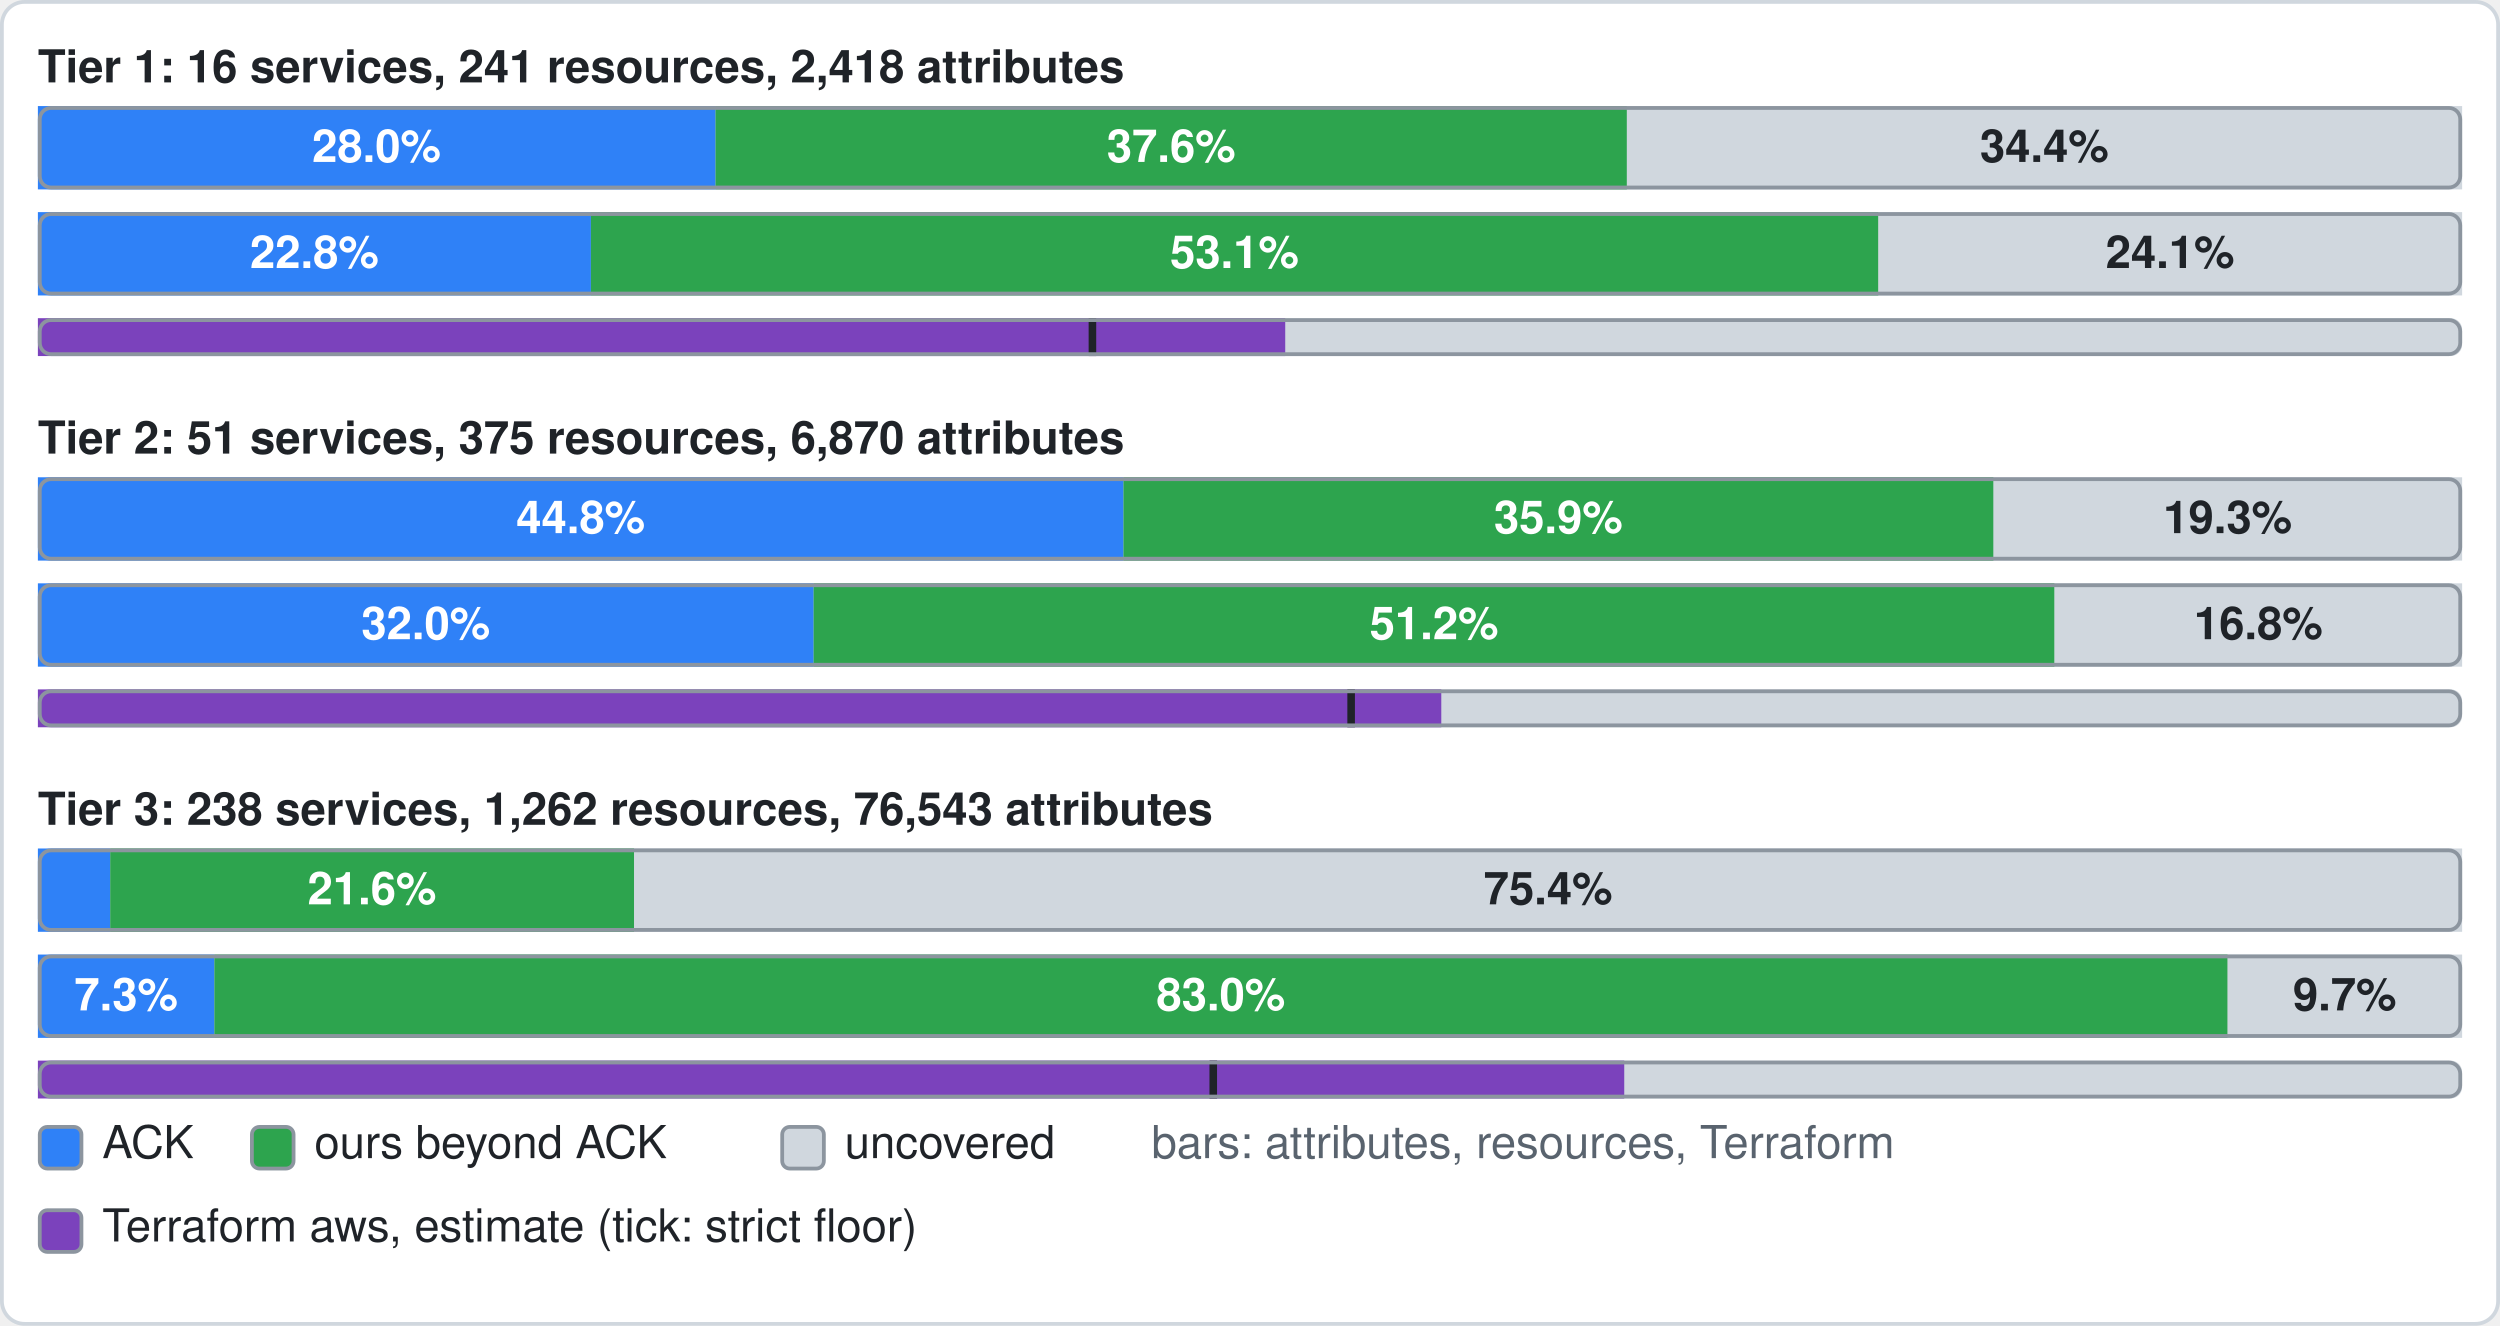
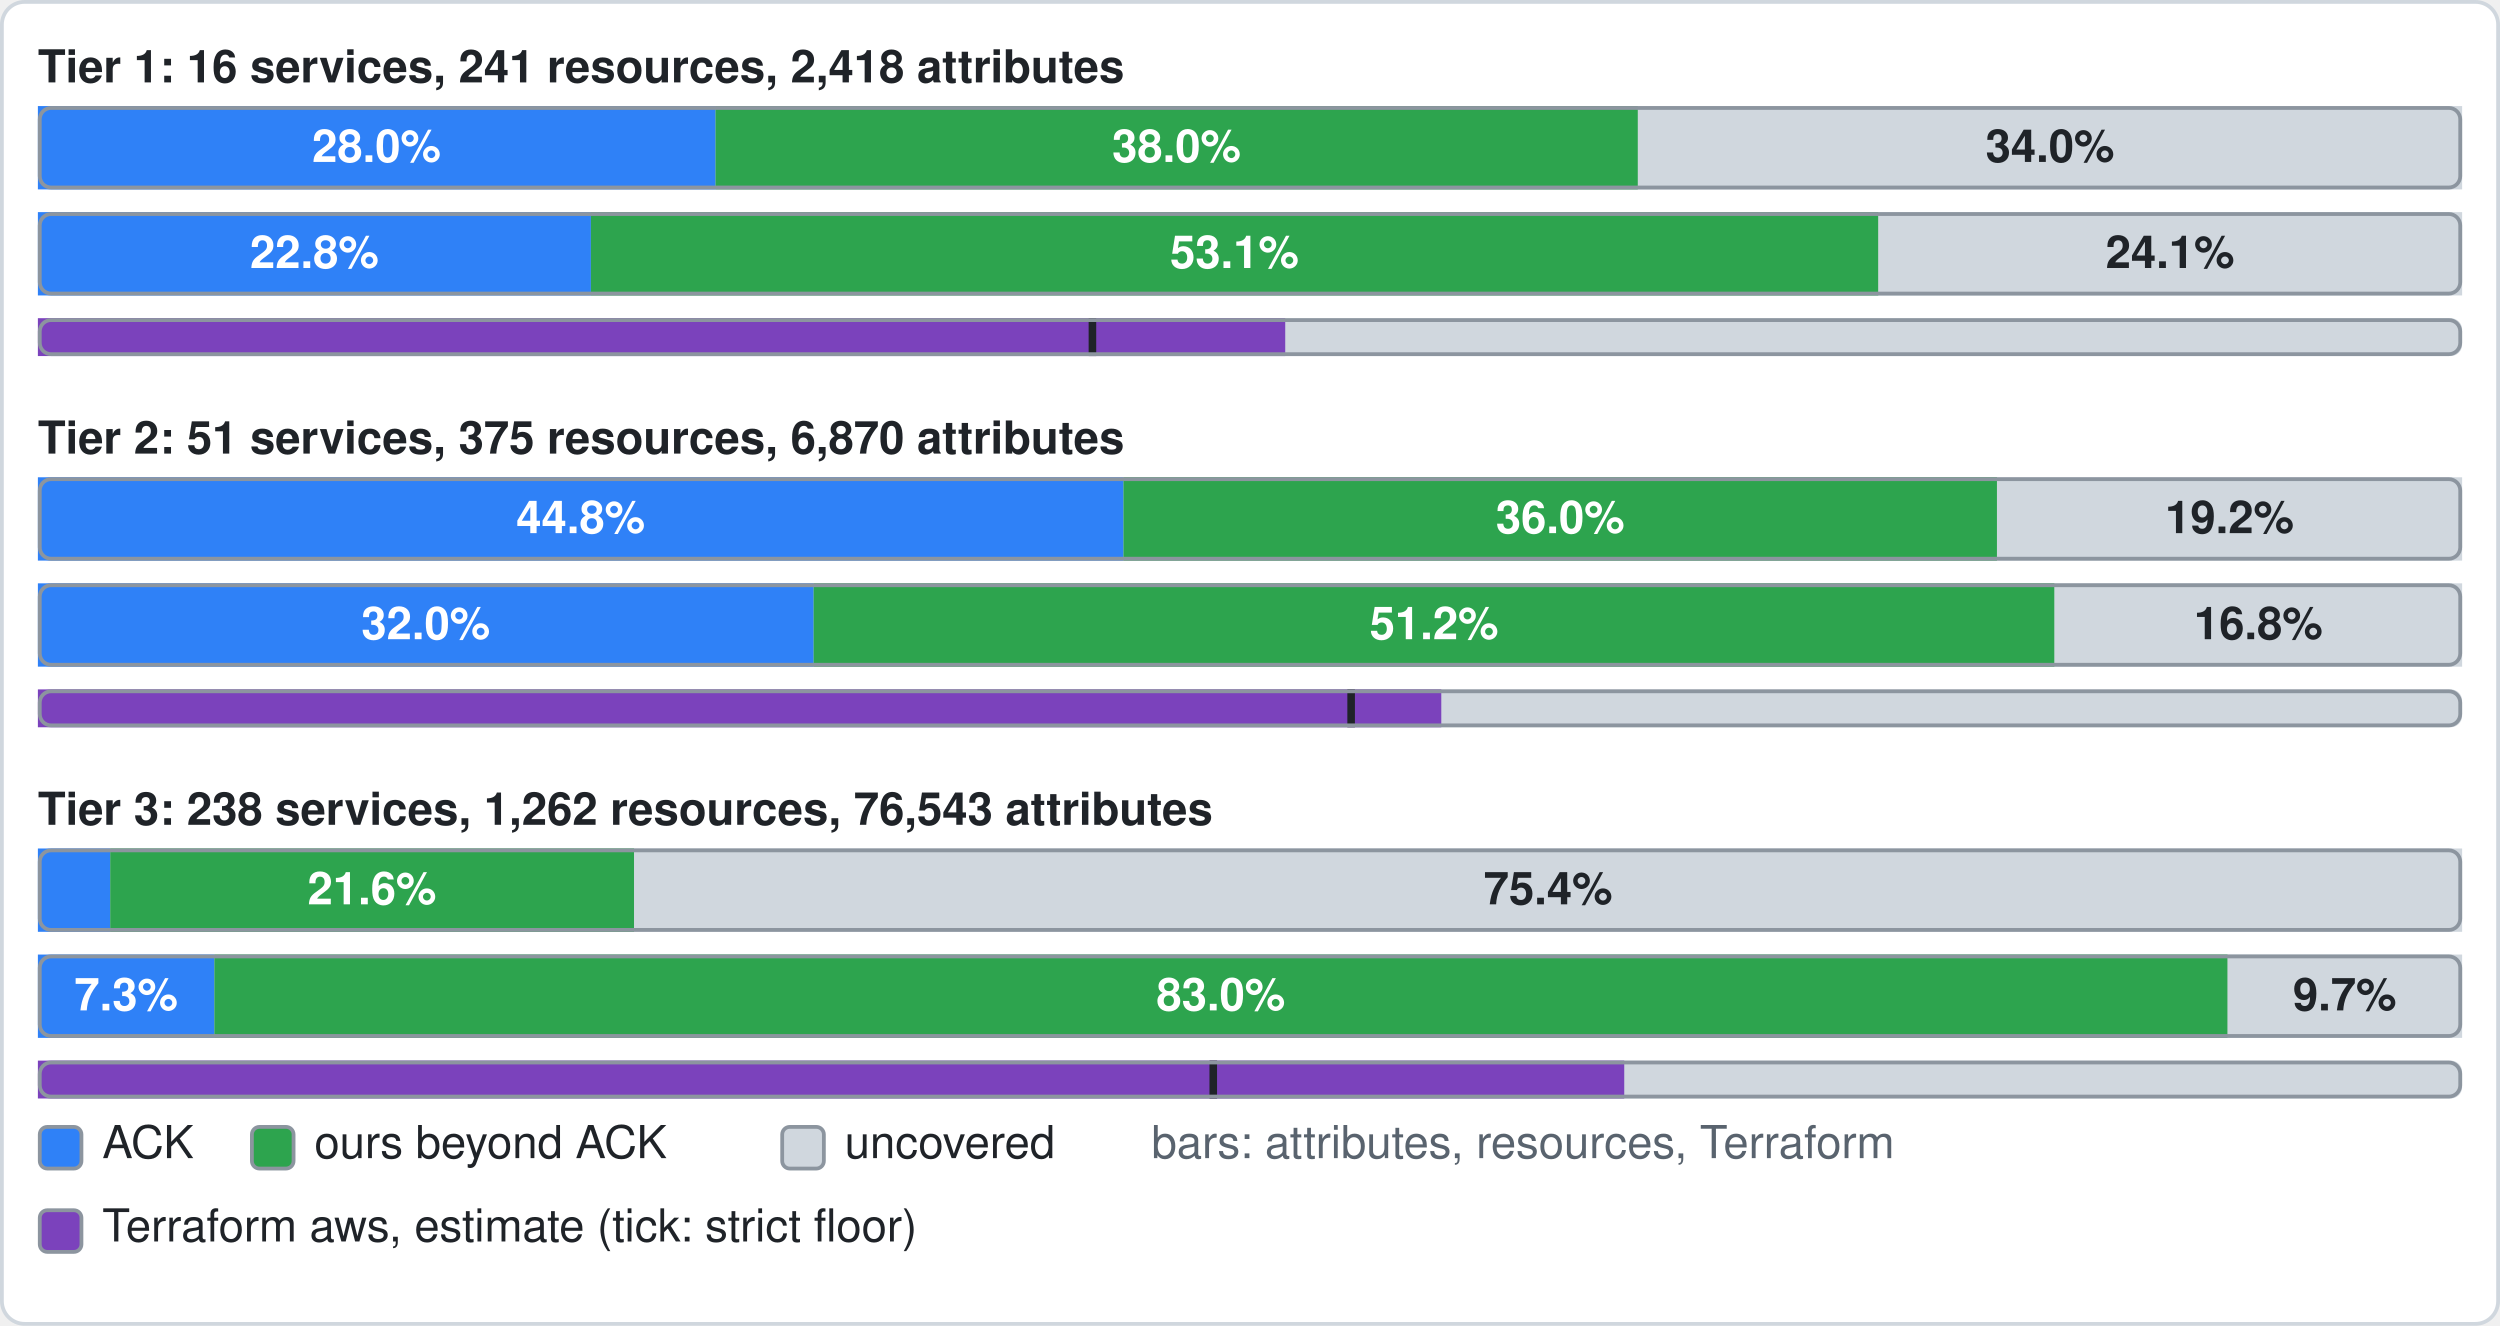
- <svg xmlns="http://www.w3.org/2000/svg" width="660" height="350" viewBox="0 0 660 350" role="img" aria-label="Tier 1: attributes official 28.0%, ours beyond 37.6%, uncovered 34.4%; resources official 22.8%, ours beyond 53.1%, uncovered 24.1%; Terraform aws provider (estimate): 51.5% of 2400 attributes, at least 43.5%. Tier 2: attributes official 44.8%, ours beyond 35.9%, uncovered 19.3%; resources official 32.0%, ours beyond 51.2%, uncovered 16.8%; Terraform aws provider (estimate): 57.9% of 6848 attributes, at least 54.2%. Tier 3: attributes official 3.0%, ours beyond 21.6%, uncovered 75.4%; resources official 7.3%, ours beyond 83.0%, uncovered 9.7%; Terraform aws provider (estimate): 65.4% of 76525 attributes, at least 48.5%">
+ <svg xmlns="http://www.w3.org/2000/svg" width="660" height="350" viewBox="0 0 660 350" role="img" aria-label="Tier 1: attributes official 28.0%, ours beyond 38.0%, uncovered 34.0%; resources official 22.8%, ours beyond 53.1%, uncovered 24.1%; Terraform aws provider (estimate): 51.5% of 2400 attributes, at least 43.5%. Tier 2: attributes official 44.8%, ours beyond 36.0%, uncovered 19.2%; resources official 32.0%, ours beyond 51.2%, uncovered 16.8%; Terraform aws provider (estimate): 57.9% of 6848 attributes, at least 54.2%. Tier 3: attributes official 3.0%, ours beyond 21.6%, uncovered 75.4%; resources official 7.3%, ours beyond 83.0%, uncovered 9.7%; Terraform aws provider (estimate): 65.4% of 76525 attributes, at least 48.5%">
  <rect x="0.5" y="0.5" width="659" height="349" rx="6" fill="#ffffff" stroke="#d0d7de" />
  <text x="10" y="19" font-family="-apple-system,BlinkMacSystemFont,'Segoe UI',Helvetica,Arial,sans-serif" font-size="12" font-weight="600" fill="#1f2328" dominant-baseline="central">Tier 1: 16 services, 241 resources, 2,418 attributes</text>
  <rect x="10" y="28" width="640" height="22" rx="3" fill="#d0d7de" />
  <rect x="10" y="28" width="178.9" height="22" fill="#2f81f7" />
  <text x="99.4" y="40" font-family="-apple-system,BlinkMacSystemFont,'Segoe UI',Helvetica,Arial,sans-serif" font-size="12" font-weight="600" fill="#ffffff" text-anchor="middle" dominant-baseline="central">28.0%</text>
-   <rect x="188.9" y="28" width="240.6" height="22" fill="#2da44e" />
-   <text x="309.2" y="40" font-family="-apple-system,BlinkMacSystemFont,'Segoe UI',Helvetica,Arial,sans-serif" font-size="12" font-weight="600" fill="#ffffff" text-anchor="middle" dominant-baseline="central">37.6%</text>
-   <rect x="429.5" y="28" width="220.5" height="22" fill="#d0d7de" />
-   <text x="539.7" y="40" font-family="-apple-system,BlinkMacSystemFont,'Segoe UI',Helvetica,Arial,sans-serif" font-size="12" font-weight="600" fill="#1f2328" text-anchor="middle" dominant-baseline="central">34.4%</text>
+   <rect x="188.9" y="28" width="243.5" height="22" fill="#2da44e" />
+   <text x="310.6" y="40" font-family="-apple-system,BlinkMacSystemFont,'Segoe UI',Helvetica,Arial,sans-serif" font-size="12" font-weight="600" fill="#ffffff" text-anchor="middle" dominant-baseline="central">38.0%</text>
+   <rect x="432.4" y="28" width="217.6" height="22" fill="#d0d7de" />
+   <text x="541.2" y="40" font-family="-apple-system,BlinkMacSystemFont,'Segoe UI',Helvetica,Arial,sans-serif" font-size="12" font-weight="600" fill="#1f2328" text-anchor="middle" dominant-baseline="central">34.0%</text>
  <rect x="10.5" y="28.5" width="639" height="21" rx="3" fill="none" stroke="#8c959f" />
  <rect x="10" y="56" width="640" height="22" rx="3" fill="#d0d7de" />
  <rect x="10" y="56" width="146" height="22" fill="#2f81f7" />
  <text x="83" y="68" font-family="-apple-system,BlinkMacSystemFont,'Segoe UI',Helvetica,Arial,sans-serif" font-size="12" font-weight="600" fill="#ffffff" text-anchor="middle" dominant-baseline="central">22.8%</text>
  <rect x="156" y="56" width="339.9" height="22" fill="#2da44e" />
  <text x="325.9" y="68" font-family="-apple-system,BlinkMacSystemFont,'Segoe UI',Helvetica,Arial,sans-serif" font-size="12" font-weight="600" fill="#ffffff" text-anchor="middle" dominant-baseline="central">53.1%</text>
  <rect x="495.9" y="56" width="154.1" height="22" fill="#d0d7de" />
  <text x="572.9" y="68" font-family="-apple-system,BlinkMacSystemFont,'Segoe UI',Helvetica,Arial,sans-serif" font-size="12" font-weight="600" fill="#1f2328" text-anchor="middle" dominant-baseline="central">24.1%</text>
  <rect x="10.5" y="56.5" width="639" height="21" rx="3" fill="none" stroke="#8c959f" />
  <rect x="10" y="84" width="640" height="10" rx="3" fill="#d0d7de" />
  <rect x="10" y="84" width="329.3" height="10" fill="#7b42bc" />
  <rect x="287.4" y="84" width="2" height="10" fill="#1f2328" />
  <rect x="10.5" y="84.5" width="639" height="9" rx="3" fill="none" stroke="#8c959f" />
  <text x="10" y="117" font-family="-apple-system,BlinkMacSystemFont,'Segoe UI',Helvetica,Arial,sans-serif" font-size="12" font-weight="600" fill="#1f2328" dominant-baseline="central">Tier 2: 51 services, 375 resources, 6,870 attributes</text>
  <rect x="10" y="126" width="640" height="22" rx="3" fill="#d0d7de" />
  <rect x="10" y="126" width="286.6" height="22" fill="#2f81f7" />
  <text x="153.3" y="138" font-family="-apple-system,BlinkMacSystemFont,'Segoe UI',Helvetica,Arial,sans-serif" font-size="12" font-weight="600" fill="#ffffff" text-anchor="middle" dominant-baseline="central">44.8%</text>
-   <rect x="296.6" y="126" width="229.7" height="22" fill="#2da44e" />
-   <text x="411.4" y="138" font-family="-apple-system,BlinkMacSystemFont,'Segoe UI',Helvetica,Arial,sans-serif" font-size="12" font-weight="600" fill="#ffffff" text-anchor="middle" dominant-baseline="central">35.9%</text>
-   <rect x="526.3" y="126" width="123.7" height="22" fill="#d0d7de" />
-   <text x="588.1" y="138" font-family="-apple-system,BlinkMacSystemFont,'Segoe UI',Helvetica,Arial,sans-serif" font-size="12" font-weight="600" fill="#1f2328" text-anchor="middle" dominant-baseline="central">19.3%</text>
+   <rect x="296.6" y="126" width="230.6" height="22" fill="#2da44e" />
+   <text x="411.9" y="138" font-family="-apple-system,BlinkMacSystemFont,'Segoe UI',Helvetica,Arial,sans-serif" font-size="12" font-weight="600" fill="#ffffff" text-anchor="middle" dominant-baseline="central">36.0%</text>
+   <rect x="527.2" y="126" width="122.8" height="22" fill="#d0d7de" />
+   <text x="588.6" y="138" font-family="-apple-system,BlinkMacSystemFont,'Segoe UI',Helvetica,Arial,sans-serif" font-size="12" font-weight="600" fill="#1f2328" text-anchor="middle" dominant-baseline="central">19.2%</text>
  <rect x="10.5" y="126.5" width="639" height="21" rx="3" fill="none" stroke="#8c959f" />
  <rect x="10" y="154" width="640" height="22" rx="3" fill="#d0d7de" />
  <rect x="10" y="154" width="204.8" height="22" fill="#2f81f7" />
  <text x="112.4" y="166" font-family="-apple-system,BlinkMacSystemFont,'Segoe UI',Helvetica,Arial,sans-serif" font-size="12" font-weight="600" fill="#ffffff" text-anchor="middle" dominant-baseline="central">32.0%</text>
  <rect x="214.8" y="154" width="327.6" height="22" fill="#2da44e" />
  <text x="378.6" y="166" font-family="-apple-system,BlinkMacSystemFont,'Segoe UI',Helvetica,Arial,sans-serif" font-size="12" font-weight="600" fill="#ffffff" text-anchor="middle" dominant-baseline="central">51.2%</text>
  <rect x="542.4" y="154" width="107.6" height="22" fill="#d0d7de" />
  <text x="596.2" y="166" font-family="-apple-system,BlinkMacSystemFont,'Segoe UI',Helvetica,Arial,sans-serif" font-size="12" font-weight="600" fill="#1f2328" text-anchor="middle" dominant-baseline="central">16.8%</text>
  <rect x="10.5" y="154.5" width="639" height="21" rx="3" fill="none" stroke="#8c959f" />
  <rect x="10" y="182" width="640" height="10" rx="3" fill="#d0d7de" />
  <rect x="10" y="182" width="370.5" height="10" fill="#7b42bc" />
  <rect x="355.7" y="182" width="2" height="10" fill="#1f2328" />
  <rect x="10.5" y="182.5" width="639" height="9" rx="3" fill="none" stroke="#8c959f" />
  <text x="10" y="215" font-family="-apple-system,BlinkMacSystemFont,'Segoe UI',Helvetica,Arial,sans-serif" font-size="12" font-weight="600" fill="#1f2328" dominant-baseline="central">Tier 3: 238 services, 1,262 resources, 76,543 attributes</text>
  <rect x="10" y="224" width="640" height="22" rx="3" fill="#d0d7de" />
  <rect x="10" y="224" width="19.1" height="22" fill="#2f81f7" />
  <rect x="29.1" y="224" width="138.3" height="22" fill="#2da44e" />
  <text x="98.2" y="236" font-family="-apple-system,BlinkMacSystemFont,'Segoe UI',Helvetica,Arial,sans-serif" font-size="12" font-weight="600" fill="#ffffff" text-anchor="middle" dominant-baseline="central">21.6%</text>
  <rect x="167.4" y="224" width="482.6" height="22" fill="#d0d7de" />
  <text x="408.7" y="236" font-family="-apple-system,BlinkMacSystemFont,'Segoe UI',Helvetica,Arial,sans-serif" font-size="12" font-weight="600" fill="#1f2328" text-anchor="middle" dominant-baseline="central">75.4%</text>
  <rect x="10.5" y="224.5" width="639" height="21" rx="3" fill="none" stroke="#8c959f" />
  <rect x="10" y="252" width="640" height="22" rx="3" fill="#d0d7de" />
  <rect x="10" y="252" width="46.6" height="22" fill="#2f81f7" />
  <text x="33.3" y="264" font-family="-apple-system,BlinkMacSystemFont,'Segoe UI',Helvetica,Arial,sans-serif" font-size="12" font-weight="600" fill="#ffffff" text-anchor="middle" dominant-baseline="central">7.3%</text>
  <rect x="56.6" y="252" width="531.5" height="22" fill="#2da44e" />
  <text x="322.3" y="264" font-family="-apple-system,BlinkMacSystemFont,'Segoe UI',Helvetica,Arial,sans-serif" font-size="12" font-weight="600" fill="#ffffff" text-anchor="middle" dominant-baseline="central">83.0%</text>
  <rect x="588.1" y="252" width="61.9" height="22" fill="#d0d7de" />
  <text x="619" y="264" font-family="-apple-system,BlinkMacSystemFont,'Segoe UI',Helvetica,Arial,sans-serif" font-size="12" font-weight="600" fill="#1f2328" text-anchor="middle" dominant-baseline="central">9.7%</text>
  <rect x="10.5" y="252.5" width="639" height="21" rx="3" fill="none" stroke="#8c959f" />
  <rect x="10" y="280" width="640" height="10" rx="3" fill="#d0d7de" />
  <rect x="10" y="280" width="418.8" height="10" fill="#7b42bc" />
  <rect x="319.3" y="280" width="2" height="10" fill="#1f2328" />
  <rect x="10.5" y="280.5" width="639" height="9" rx="3" fill="none" stroke="#8c959f" />
  <rect x="10.5" y="297.5" width="11" height="11" rx="2" fill="#2f81f7" stroke="#8c959f" />
  <text x="27" y="303" font-family="-apple-system,BlinkMacSystemFont,'Segoe UI',Helvetica,Arial,sans-serif" font-size="12" fill="#1f2328" dominant-baseline="central">ACK</text>
  <rect x="66.5" y="297.5" width="11" height="11" rx="2" fill="#2da44e" stroke="#8c959f" />
  <text x="83" y="303" font-family="-apple-system,BlinkMacSystemFont,'Segoe UI',Helvetica,Arial,sans-serif" font-size="12" fill="#1f2328" dominant-baseline="central">ours beyond ACK</text>
  <rect x="206.5" y="297.5" width="11" height="11" rx="2" fill="#d0d7de" stroke="#8c959f" />
  <text x="223" y="303" font-family="-apple-system,BlinkMacSystemFont,'Segoe UI',Helvetica,Arial,sans-serif" font-size="12" fill="#1f2328" dominant-baseline="central">uncovered</text>
  <text x="304" y="303" font-family="-apple-system,BlinkMacSystemFont,'Segoe UI',Helvetica,Arial,sans-serif" font-size="12" fill="#59636e" dominant-baseline="central">bars: attributes, resources, Terraform</text>
  <rect x="10.5" y="319.5" width="11" height="11" rx="2" fill="#7b42bc" stroke="#8c959f" />
  <text x="27" y="325" font-family="-apple-system,BlinkMacSystemFont,'Segoe UI',Helvetica,Arial,sans-serif" font-size="12" fill="#1f2328" dominant-baseline="central">Terraform aws, estimate (tick: strict floor)</text>
</svg>
